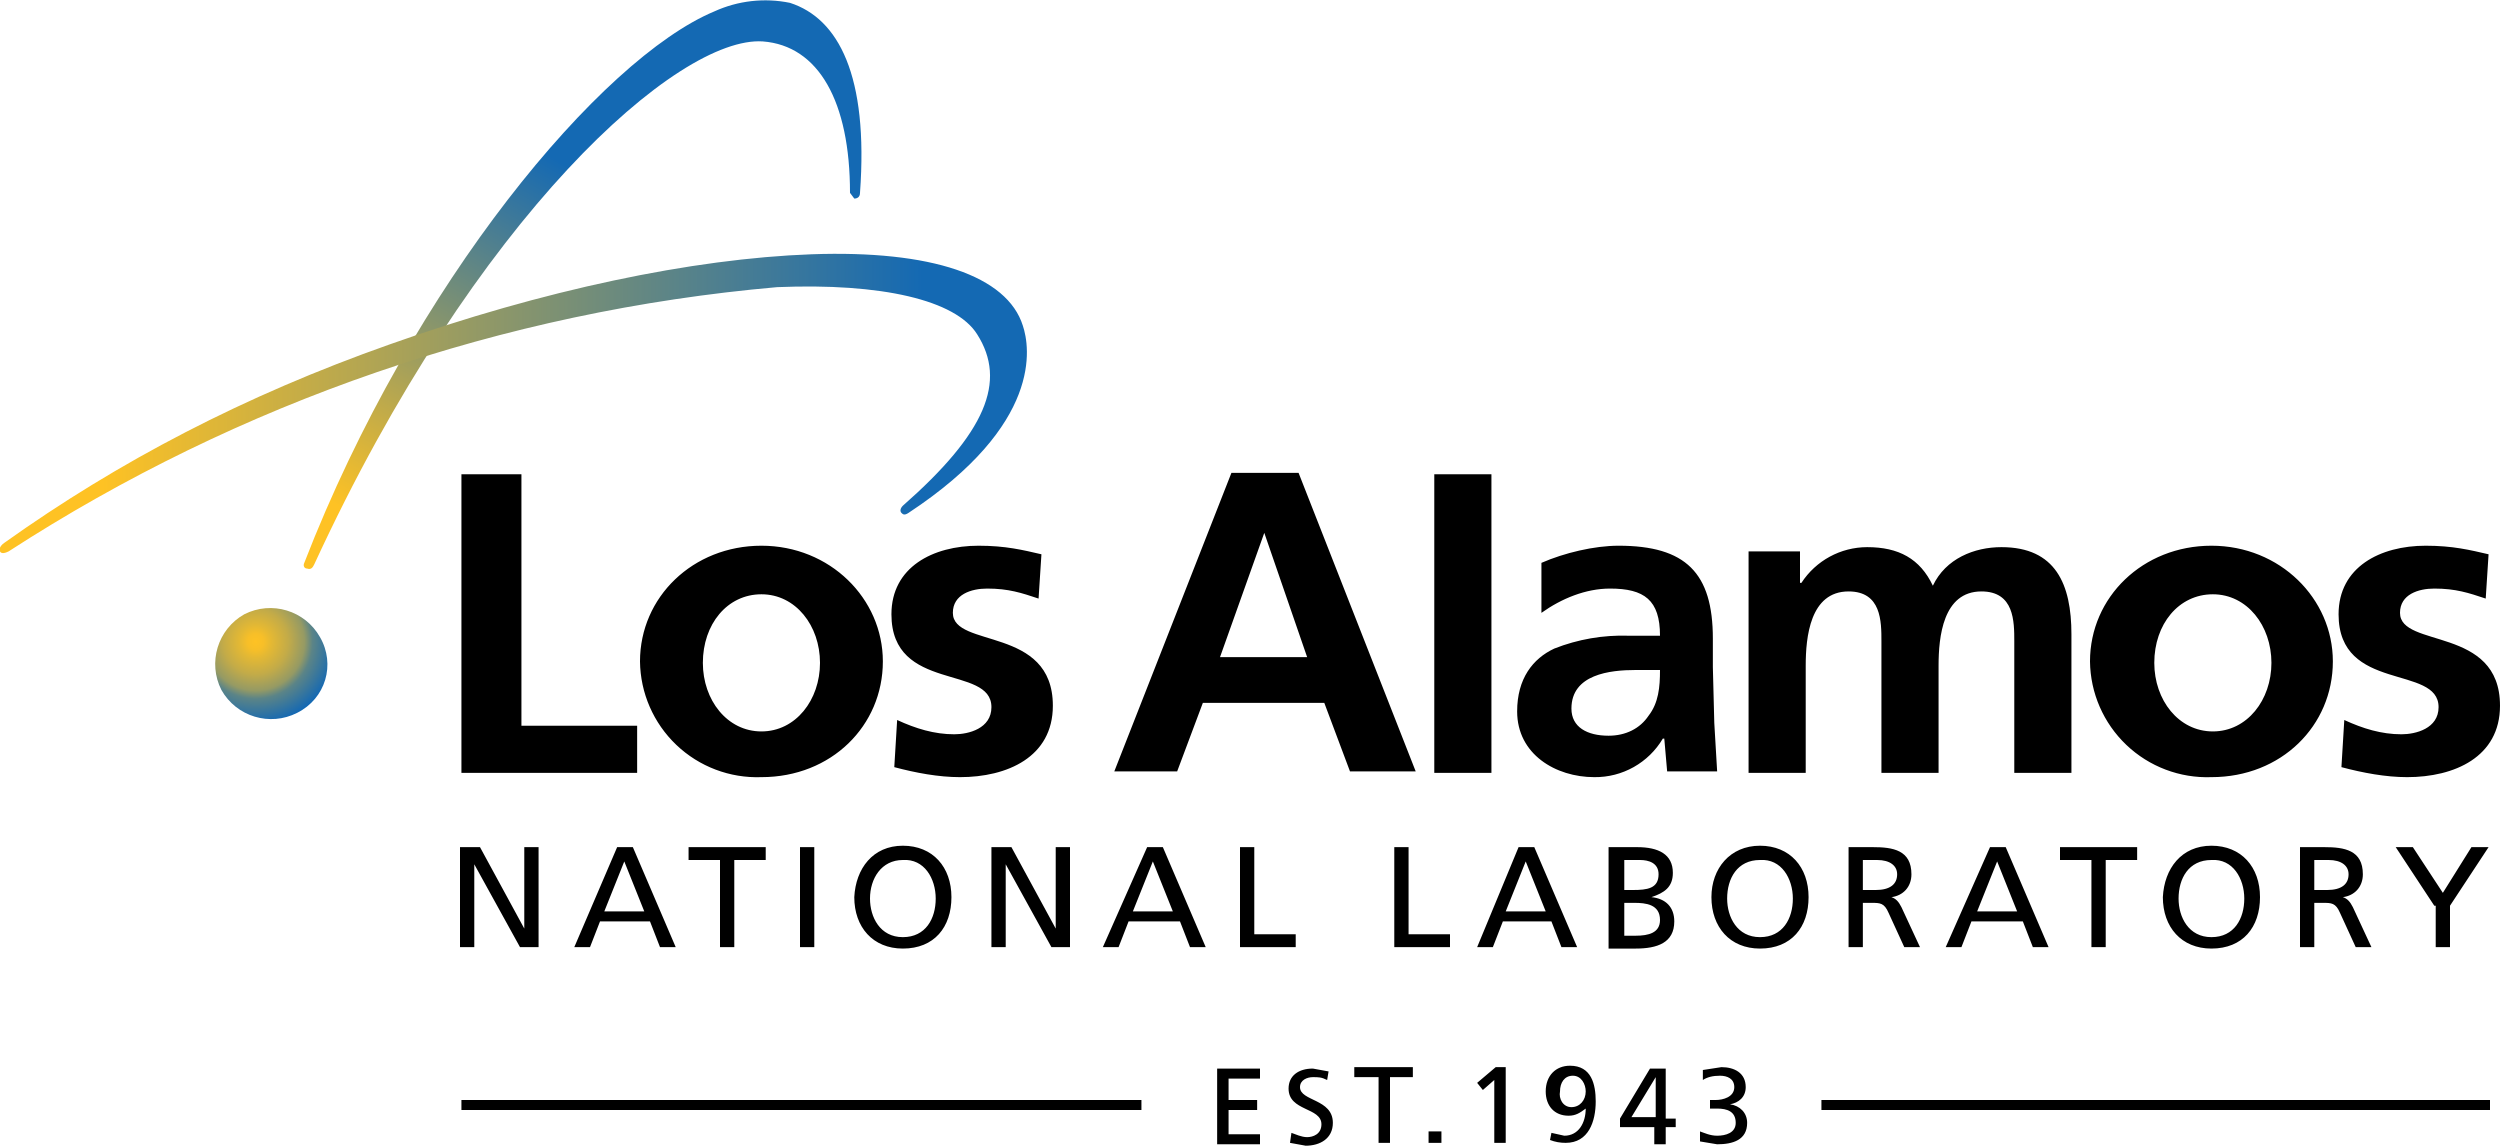
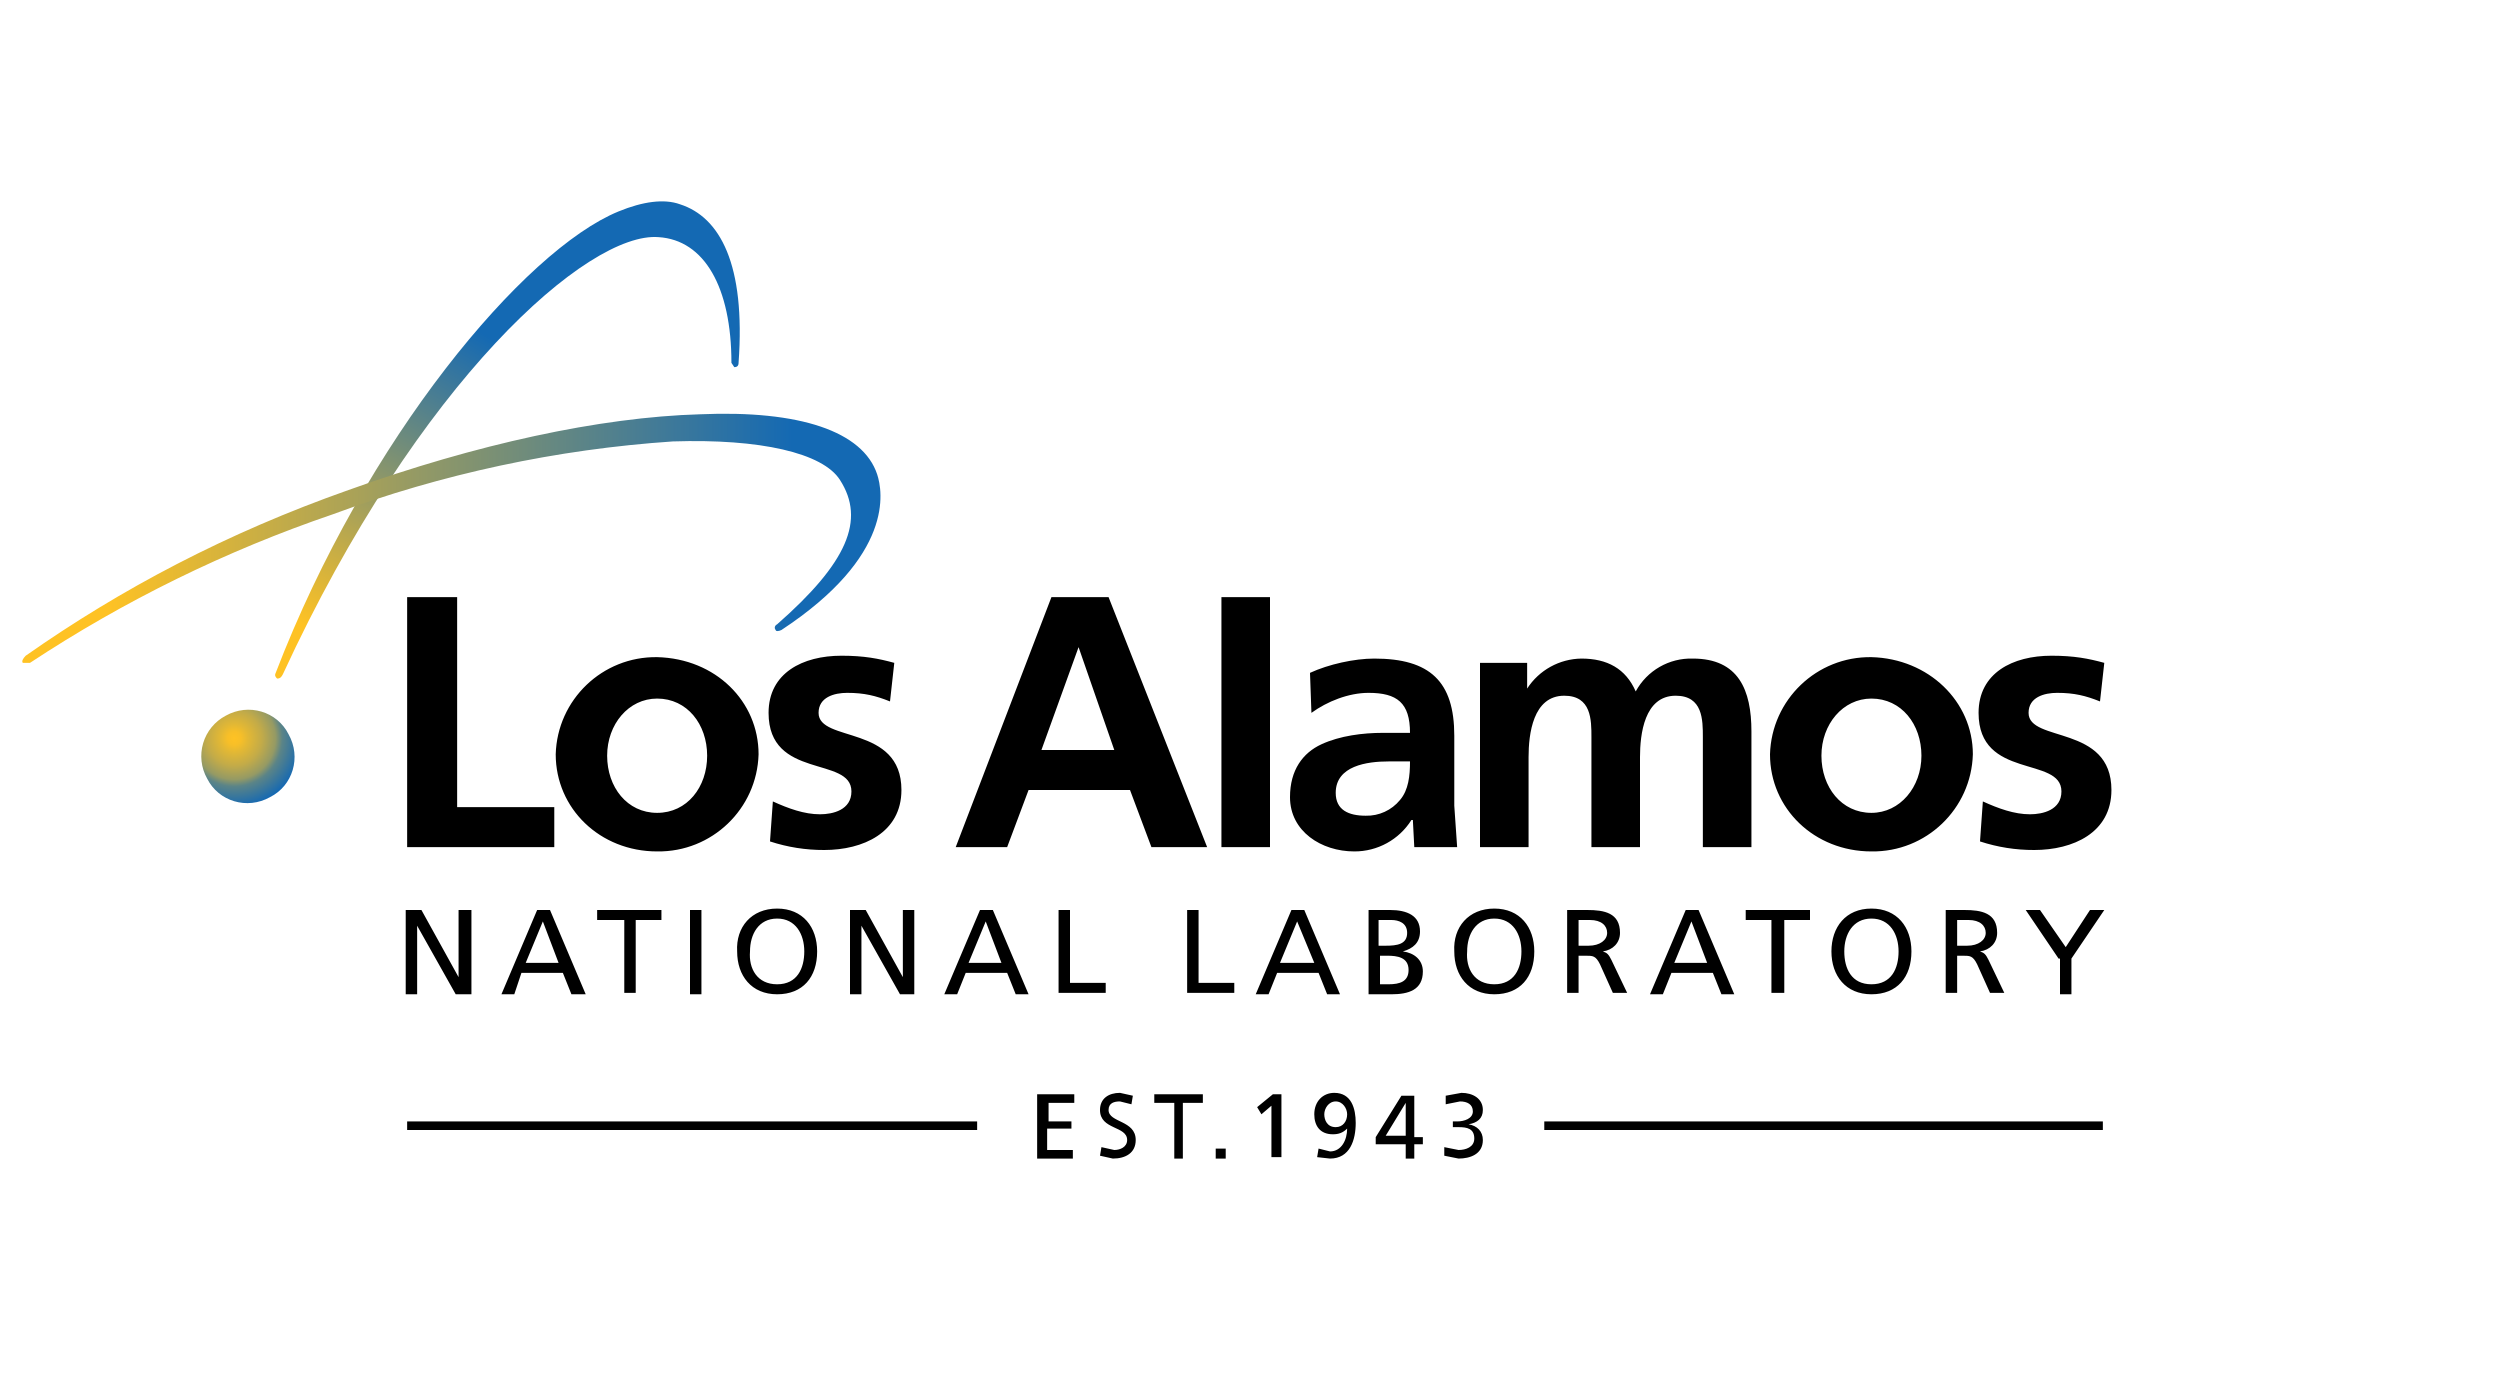
- <svg xmlns="http://www.w3.org/2000/svg" viewBox="0 0 175 80.2">
+ <svg xmlns="http://www.w3.org/2000/svg" viewBox="0 0 175 97.6">
  <style />
  <g id="logo_1_">
-     <radialGradient id="SVGID_1_" cx="-5.8" cy="73.7" r="5.7" gradientTransform="rotate(-4.4 -368.5 -249.1)" gradientUnits="userSpaceOnUse">
+     <radialGradient id="SVGID_1_" cx="-2.7" cy="86.3" r="4.8" gradientTransform="rotate(-4.4 -443.7 -179.6)" gradientUnits="userSpaceOnUse">
      <stop offset="0" stop-color="#fec224" />
      <stop offset=".1" stop-color="#f7bf28" />
      <stop offset=".2" stop-color="#e3b834" />
      <stop offset=".4" stop-color="#c3ab48" />
      <stop offset=".6" stop-color="#959a64" />
      <stop offset=".7" stop-color="#5b8487" />
      <stop offset="1" stop-color="#1669b2" />
      <stop offset="1" stop-color="#1469b3" />
    </radialGradient>
-     <path fill="url(#SVGID_1_)" d="M20.8 49.9a4 4 0 01-5.3-1.6 4 4 0 011.6-5.3 4 4 0 015.3 1.6c1.1 1.9.4 4.3-1.6 5.3z" />
+     <path fill="url(#SVGID_1_)" d="M18.9 55.8c-1.6.9-3.6.3-4.4-1.3a3.2 3.2 0 011.3-4.4c1.6-.9 3.6-.3 4.4 1.3.9 1.6.3 3.6-1.3 4.4z" />
+     <path d="M28.4 63.7h1.1l2.6 4.7v-4.7h.9v5.9h-1.1l-2.7-4.8v4.8h-.8v-5.9zM37.6 63.7h.9l2.5 5.9h-1l-.6-1.5h-2.9l-.5 1.5h-.9l2.5-5.9zm.4.8l-1.2 2.9h2.3L38 64.5zM43.6 64.4h-1.8v-.7h4.5v.7h-1.8v5.1h-.8v-5.1zM48.3 63.7h.8v5.9h-.8v-5.9zM54.4 63.6c1.8 0 2.8 1.3 2.8 3 0 1.8-1 3-2.8 3-1.8 0-2.8-1.3-2.8-3-.1-1.7 1-3 2.8-3zm0 5.3c1.4 0 1.9-1.1 1.9-2.3 0-1.2-.6-2.3-1.9-2.3-1.3 0-1.9 1.1-1.9 2.3-.1 1.2.5 2.3 1.9 2.3zM59.5 63.7h1.1l2.6 4.7v-4.7h.8v5.9h-1l-2.7-4.8v4.8h-.8v-5.9zM68.6 63.7h.9l2.5 5.9h-.9l-.6-1.5h-2.9l-.6 1.5h-.9l2.5-5.9zm.4.8l-1.2 2.9h2.3L69 64.5zM74.1 63.7h.8v5.1h2.5v.7h-3.3v-5.8zM83.1 63.7h.8v5.1h2.5v.7h-3.3v-5.8zM90.4 63.7h.9l2.5 5.9h-.9l-.6-1.5h-2.9l-.6 1.5h-.9l2.5-5.9zm.4.8l-1.2 2.9H92l-1.2-2.9zM95.7 63.7h1.6c1.2 0 2.1.4 2.1 1.5 0 .8-.5 1.2-1.2 1.4.8.1 1.4.6 1.4 1.4 0 1.3-1 1.6-2.2 1.6h-1.6v-5.9zm.9 2.5h.4c.8 0 1.5-.1 1.5-.9 0-.7-.6-.9-1.1-.9h-.9v1.8zm0 2.7h.6c.8 0 1.4-.2 1.4-1 0-.9-.8-1-1.5-1h-.5v2zM104.6 63.6c1.8 0 2.8 1.3 2.8 3 0 1.8-1 3-2.8 3-1.8 0-2.8-1.3-2.8-3-.1-1.7 1-3 2.8-3zm0 5.3c1.4 0 1.9-1.1 1.9-2.3 0-1.2-.6-2.3-1.9-2.3-1.3 0-1.9 1.1-1.9 2.3-.1 1.2.5 2.3 1.9 2.3zM109.7 63.7h1.4c1.2 0 2.3.2 2.3 1.6 0 .7-.5 1.2-1.2 1.3.3.1.4.2.6.6l1.1 2.3h-1l-.9-2c-.3-.6-.5-.6-1-.6h-.5v2.6h-.8v-5.8zm.8 2.5h.7c.8 0 1.3-.4 1.3-.9s-.4-.9-1.2-.9h-.8v1.8zM118 63.7h.9l2.5 5.9h-.9l-.6-1.5H117l-.6 1.5h-.9l2.5-5.9zm.4.8l-1.2 2.9h2.3l-1.1-2.9zM124 64.4h-1.8v-.7h4.5v.7h-1.8v5.1h-.9v-5.1zM131 63.6c1.8 0 2.8 1.3 2.8 3 0 1.8-1 3-2.8 3-1.8 0-2.8-1.3-2.8-3s1-3 2.8-3zm0 5.3c1.4 0 1.9-1.1 1.9-2.3 0-1.2-.6-2.3-1.9-2.3-1.3 0-1.9 1.1-1.9 2.3 0 1.2.5 2.3 1.9 2.3zM136.1 63.7h1.4c1.2 0 2.3.2 2.3 1.6 0 .7-.5 1.2-1.2 1.3.3.1.4.2.6.6l1.1 2.3h-1l-.9-2c-.3-.6-.5-.6-1-.6h-.4v2.6h-.8v-5.8zm.9 2.5h.7c.8 0 1.3-.4 1.3-.9s-.4-.9-1.2-.9h-.8v1.8zM144.1 67.1l-2.3-3.4h1l1.8 2.6 1.7-2.6h1l-2.3 3.4v2.5h-.8v-2.5z" />
+     <linearGradient id="SVGID_2_" x1="-2" x2="15.1" y1="82.4" y2="57.7" gradientTransform="matrix(1.0157 -.0686 .0665 .9858 22.7 -31.3)" gradientUnits="userSpaceOnUse">
+       <stop offset=".1" stop-color="#fec224" />
+       <stop offset=".9" stop-color="#1469b3" />
+     </linearGradient>
+     <path fill="url(#SVGID_2_)" d="M43.3 14.8c-6.6 2.7-17.7 15.9-24 32.3-.1.2 0 .3.1.4.2 0 .3-.1.4-.3 9.5-20.6 21.4-31 26.3-30.6 3.2.2 5.1 3.5 5.1 8.8l.2.3c.2 0 .3-.1.3-.3.5-6.9-1.3-10.2-4.1-11.1-1.1-.4-2.6-.2-4.3.5z" />
+     <linearGradient id="SVGID_3_" x1="1.5" x2="61.5" y1="37.7" y2="37.7" gradientUnits="userSpaceOnUse">
+       <stop offset=".1" stop-color="#fec224" />
+       <stop offset=".9" stop-color="#1469b3" />
+     </linearGradient>
+     <path fill="url(#SVGID_3_)" d="M49 29c-7 .2-15.7 2.1-24.6 5.3-8.5 3-15.9 6.9-22.6 11.6-.2.2-.3.4-.2.5h.5A93 93 0 0123.3 36a85 85 0 0123.8-5.1c6.1-.2 10.5.8 11.7 2.7 1.8 2.8.5 5.8-4.4 10.1-.2.1-.2.3-.1.4 0 .1.2.1.4 0 7.9-5.2 7.1-9.7 6.7-10.9-1-3-5.4-4.5-12.4-4.2z" />
    <g>
-       <path d="M32.2 59.3h1.4l3.1 5.7v-5.7h1v7h-1.3l-3.2-5.8v5.8h-1v-7zM43.2 59.3h1.1l3 7h-1.1l-.7-1.8H42l-.7 1.8h-1.1l3-7zm.5 1l-1.4 3.5h2.8l-1.4-3.5zM50.4 60.2h-2.2v-.9h5.4v.9h-2.2v6.1h-1v-6.1zM56 59.3h1v7h-1v-7zM63.2 59.2c2.1 0 3.4 1.5 3.4 3.6s-1.2 3.6-3.4 3.6c-2.1 0-3.4-1.5-3.4-3.6.1-2 1.3-3.6 3.4-3.6zm0 6.4c1.6 0 2.3-1.3 2.3-2.7 0-1.4-.8-2.8-2.3-2.7-1.5 0-2.3 1.3-2.3 2.7 0 1.3.7 2.7 2.3 2.7zM69.4 59.3h1.4l3.1 5.7v-5.7h1v7h-1.3l-3.2-5.8v5.8h-1v-7zM80.3 59.3h1.1l3 7h-1.1l-.7-1.8H79l-.7 1.8h-1.1l3.1-7zm.4 1l-1.4 3.5h2.8l-1.4-3.5zM86.8 59.3h1v6.1h2.9v.9h-3.9v-7zM97.6 59.3h1v6.1h2.9v.9h-3.9v-7zM106.3 59.3h1.1l3 7h-1.1l-.7-1.8h-3.4l-.7 1.8h-1.1l2.9-7zm.5 1l-1.4 3.5h2.8l-1.4-3.5zM112.7 59.3h1.9c1.5 0 2.5.5 2.5 1.8 0 1-.6 1.4-1.5 1.7 1 .1 1.6.7 1.6 1.7 0 1.5-1.2 1.9-2.7 1.9h-1.9v-7.1zm1 3h.6c1 0 1.8-.1 1.8-1.1 0-.8-.7-1-1.3-1h-1.1v2.1zm0 3.2h.8c.9 0 1.7-.2 1.7-1.1 0-1.1-1-1.2-1.8-1.2h-.7v2.3zM123.2 59.2c2.1 0 3.4 1.5 3.4 3.6s-1.2 3.6-3.4 3.6c-2.1 0-3.4-1.5-3.4-3.6 0-2 1.3-3.6 3.4-3.6zm0 6.4c1.6 0 2.3-1.3 2.3-2.7 0-1.4-.8-2.8-2.3-2.7-1.6 0-2.3 1.3-2.3 2.7 0 1.3.7 2.7 2.3 2.7zM129.4 59.3h1.7c1.4 0 2.7.2 2.7 1.9 0 .9-.6 1.5-1.4 1.6.3.1.5.3.7.7l1.3 2.8h-1.1l-1.1-2.4c-.3-.7-.6-.7-1.2-.7h-.6v3.1h-1v-7zm1 3h.9c1 0 1.5-.4 1.5-1.1 0-.6-.5-1-1.4-1h-1v2.1zM139.3 59.3h1.1l3 7h-1.1l-.7-1.8H138l-.7 1.8h-1.1l3.1-7zm.5 1l-1.4 3.5h2.8l-1.4-3.5zM146.4 60.2h-2.2v-.9h5.4v.9h-2.2v6.1h-1v-6.1zM154.8 59.2c2.1 0 3.4 1.5 3.4 3.6s-1.2 3.6-3.4 3.6c-2.1 0-3.4-1.5-3.4-3.6.1-2 1.3-3.6 3.4-3.6zm0 6.4c1.6 0 2.3-1.3 2.3-2.7 0-1.4-.8-2.8-2.3-2.7-1.6 0-2.3 1.3-2.3 2.7 0 1.3.7 2.7 2.3 2.7zM161 59.3h1.7c1.4 0 2.7.2 2.7 1.9 0 .9-.6 1.5-1.4 1.6.3.1.5.3.7.7l1.3 2.8h-1.1l-1.1-2.4c-.3-.7-.6-.7-1.2-.7h-.6v3.1h-1v-7zm1 3h.9c1 0 1.5-.4 1.5-1.1 0-.6-.5-1-1.4-1h-1v2.1zM170.4 63.4l-2.7-4.1h1.2l2.1 3.2 2-3.2h1.2l-2.7 4.1v2.9h-1v-2.9z" />
-       <linearGradient id="SVGID_2_" x1="-1.4" x2="19.1" y1="71" y2="41.5" gradientTransform="matrix(1.0157 -.0686 .0665 .9858 26.2 -27.1)" gradientUnits="userSpaceOnUse">
-         <stop offset=".1" stop-color="#fec224" />
-         <stop offset=".9" stop-color="#1469b3" />
-       </linearGradient>
-       <path fill="url(#SVGID_2_)" d="M50 .8c-7.9 3.3-21.1 19-28.7 38.6-.1.2 0 .4.2.4.3.1.4-.1.5-.3C33.3 15 47.5 2.5 53.4 2.9c3.9.3 6.1 4.2 6.1 10.6l.3.4c.2 0 .4-.1.4-.4.6-8.2-1.5-12.2-4.9-13.3a8.6 8.6 0 00-5.3.6z" />
-       <linearGradient id="SVGID_3_" x1="0" x2="71.8" y1="28.3" y2="28.3" gradientUnits="userSpaceOnUse">
-         <stop offset=".1" stop-color="#fec224" />
-         <stop offset=".9" stop-color="#1469b3" />
-       </linearGradient>
-       <path fill="url(#SVGID_3_)" d="M56.8 17.8c-8.3.3-18.8 2.5-29.5 6.3-10.2 3.6-19 8.2-27 13.9-.3.2-.4.5-.3.6.1.2.4.1.6 0a117.9 117.9 0 0153.8-18.5c7.3-.3 12.5.9 14 3.3 2.1 3.3.6 6.9-5.2 12-.2.2-.2.4-.1.5.1.1.2.2.5 0 9.4-6.2 8.5-11.6 8-13.1-1.1-3.5-6.4-5.3-14.8-5z" />
+       <path d="M72.7 76.6h2.5v.6h-1.8v1.3H75v.5h-1.7v1.5h1.8v.6h-2.5v-4.5zM79.2 77.3l-.8-.2c-.4 0-.8.1-.8.6 0 .9 1.9.7 1.9 2.1 0 .9-.7 1.3-1.6 1.3l-.9-.2.1-.6.9.2c.4 0 .9-.2.9-.7 0-1-1.9-.7-1.9-2.1 0-.8.6-1.2 1.4-1.2l.9.2-.1.6zM82.2 77.2h-1.4v-.6h3.4v.6h-1.4v3.9h-.6v-3.9zM85.1 80.4h.7v.7h-.7v-.7zM89 77.4l-.7.6-.3-.5 1.1-.9h.6V81H89v-3.6zM92.3 80.4l.8.2c.8 0 1.2-.8 1.2-1.6-.3.3-.6.4-1 .4-.9 0-1.3-.6-1.3-1.4 0-.9.6-1.5 1.4-1.5 1.2 0 1.5 1.1 1.5 2.1 0 1.2-.4 2.5-1.8 2.5l-.9-.1.1-.6zm1.2-1.5c.5 0 .8-.4.8-.9 0-.4-.3-.9-.8-.9s-.8.5-.8.9.2.9.8.9zM98.4 80.1h-2.1v-.5l1.8-2.9h.9v2.9h.6v.5H99v1h-.6v-1zm0-2.9L97 79.5h1.4v-2.3zM101.6 78.5h.4c.5 0 1.1-.2 1.1-.7 0-.5-.4-.7-.9-.7l-1 .2v-.6l1.1-.2c.8 0 1.5.4 1.5 1.2 0 .6-.4.9-1 1 .6.1 1 .5 1 1.1 0 1-.9 1.3-1.7 1.3l-1-.2v-.6l1 .2c.5 0 1.1-.2 1.1-.8 0-.7-.5-.8-1.1-.8h-.4v-.4z" />
      <g>
-         <path d="M85.2 74.8h3v.7H86V77h2v.7h-2v1.7h2.2v.7h-3v-5.3zM92.9 75.6c-.4-.2-.6-.2-1-.2s-.9.2-.9.7c0 1 2.3.8 2.3 2.5 0 1.1-.9 1.6-1.9 1.6l-1.1-.2.1-.7c.3.1.7.3 1.1.3.4 0 1-.2 1-.9 0-1.2-2.3-.9-2.3-2.5 0-.9.7-1.4 1.7-1.4l1.1.2-.1.6zM96.4 75.4h-1.6v-.7h4.1v.7h-1.6V80h-.8v-4.6zM100 79.2h.9v.8h-.9v-.8zM104.6 75.6l-.8.7-.4-.5 1.3-1.1h.7V80h-.8v-4.4zM108.6 79.3l.9.2c1 0 1.5-.9 1.5-1.9-.4.3-.7.5-1.2.5-1 0-1.6-.7-1.6-1.7 0-1.1.7-1.8 1.7-1.8 1.5 0 1.8 1.3 1.8 2.5 0 1.4-.5 2.9-2.1 2.9a3 3 0 01-1.1-.2l.1-.5zm1.4-1.8c.6 0 1-.5 1-1.1 0-.5-.3-1.1-.9-1.1-.6 0-.9.5-.9 1.1-.1.5.2 1.1.8 1.1zM115.9 78.9h-2.5v-.6l2.1-3.5h1.1v3.5h.7v.6h-.7v1.2h-.8v-1.2zm0-3.5l-1.7 2.8h1.7v-2.8zM119.7 77h.4c.5 0 1.3-.2 1.3-.9 0-.6-.5-.8-1-.8s-.9.1-1.2.3v-.7l1.3-.2c.9 0 1.7.4 1.7 1.4 0 .7-.5 1.1-1.1 1.2.7.1 1.2.6 1.2 1.3 0 1.2-1 1.5-2.1 1.5l-1.2-.2v-.7c.3.1.7.3 1.2.3.6 0 1.3-.2 1.3-.9 0-.8-.6-1-1.3-1h-.5V77z" />
-         <g>
-           <path d="M32.3 77h47.6v.7H32.3z" />
-         </g>
-         <g>
-           <path d="M127.5 77h46.8v.7h-46.8z" />
-         </g>
+         <path d="M28.5 78.5h39.9v.6H28.5z" />
+       </g>
+       <g>
+         <path d="M108.1 78.5h39.1v.6h-39.1z" />
      </g>
    </g>
    <g>
-       <path d="M32.3 33.2h4.2v17.6h8.1v3.3H32.3V33.2zM72.7 41.9c-1.2-.4-2.1-.7-3.6-.7-1.1 0-2.4.4-2.4 1.7 0 2.5 7 .9 7 6.5 0 3.6-3.2 5-6.5 5-1.5 0-3.1-.3-4.6-.7l.2-3.3c1.3.6 2.6 1 4 1 1 0 2.6-.4 2.6-1.9 0-3-7-1-7-6.5 0-3.3 2.9-4.8 6.1-4.8 1.9 0 3.1.3 4.4.6l-.2 3.1zM86.2 33.1h4.7L99.1 54h-4.6l-1.8-4.8h-8.5L82.4 54H78l8.2-20.9zm2.3 4.2L85.4 46h6.1l-3-8.7zM100.4 33.2h4v20.9h-4V33.2zM107.9 39.4c1.6-.7 3.7-1.2 5.4-1.2 4.7 0 6.6 1.9 6.6 6.5v2l.1 3.9.2 3.4h-3.5l-.2-2.3h-.1a5.5 5.5 0 01-4.8 2.7c-2.7 0-5.4-1.6-5.4-4.6 0-2.3 1.1-3.7 2.6-4.4a13 13 0 015.2-.9h2.2c0-2.5-1.1-3.3-3.5-3.3-1.7 0-3.4.7-4.8 1.7v-3.5zm4.7 12.1c1.2 0 2.2-.5 2.8-1.4.7-.9.8-2 .8-3.2h-1.7c-1.8 0-4.5.3-4.5 2.7 0 1.3 1.1 1.9 2.6 1.9zM122.3 38.6h3.7v2.2h.1a5.5 5.5 0 014.6-2.5c2.2 0 3.7.8 4.6 2.7.9-1.9 2.9-2.7 4.8-2.7 3.8 0 4.9 2.6 4.9 6.1v9.7h-4v-9.2c0-1.4 0-3.5-2.3-3.5-2.7 0-3 3.2-3 5.2v7.5h-4v-9.2c0-1.4 0-3.5-2.3-3.5-2.7 0-3 3.2-3 5.2v7.5h-4V38.6zM163.3 46.3c0 4.5-3.6 8.1-8.5 8.1a8.2 8.2 0 01-8.5-8.1c0-4.5 3.7-8.1 8.5-8.1s8.5 3.7 8.5 8.1zm-4.3.1c0-2.6-1.7-4.8-4.1-4.8-2.4 0-4.1 2.1-4.1 4.8 0 2.6 1.7 4.8 4.1 4.8 2.4 0 4.1-2.2 4.1-4.8zM61.8 46.3c0 4.5-3.6 8.1-8.5 8.1a8.2 8.2 0 01-8.5-8.1c0-4.5 3.7-8.1 8.5-8.1s8.5 3.7 8.5 8.1zm-4.4.1c0-2.6-1.7-4.8-4.1-4.8-2.4 0-4.1 2.1-4.1 4.8 0 2.6 1.7 4.8 4.1 4.8 2.4 0 4.1-2.2 4.1-4.8zM174 41.9c-1.2-.4-2.1-.7-3.6-.7-1.1 0-2.4.4-2.4 1.7 0 2.5 7 .9 7 6.5 0 3.6-3.2 5-6.5 5-1.5 0-3.1-.3-4.6-.7l.2-3.3c1.3.6 2.6 1 4 1 1 0 2.6-.4 2.6-1.9 0-3-7-1-7-6.5 0-3.3 2.9-4.8 6.1-4.8 1.9 0 3.1.3 4.4.6l-.2 3.1z" />
+       <path d="M28.5 41.8H32v14.7h6.8v2.8H28.5V41.8zM62.3 49.1c-1-.4-1.8-.6-3-.6-.9 0-2 .3-2 1.4 0 2.1 5.8.8 5.8 5.4 0 3-2.7 4.2-5.4 4.2a12 12 0 01-3.8-.6l.2-2.8c1.1.5 2.2.9 3.3.9.9 0 2.2-.3 2.2-1.6 0-2.5-5.8-.8-5.8-5.5 0-2.8 2.4-4 5.1-4 1.6 0 2.6.2 3.7.5l-.3 2.7zM73.6 41.8h4l6.9 17.5h-3.9l-1.5-4H72l-1.5 4h-3.6l6.7-17.5zm1.9 3.5l-2.6 7.2H78l-2.5-7.2zM85.5 41.8h3.4v17.5h-3.4V41.8zM91.7 47.1c1.3-.6 3.1-1 4.5-1 3.9 0 5.6 1.6 5.6 5.4v4.9l.2 2.9h-3l-.1-1.9h-.1a4.7 4.7 0 01-4 2.2c-2.3 0-4.5-1.4-4.5-3.8 0-1.9.9-3.1 2.2-3.7 1.3-.6 2.9-.8 4.3-.8h1.9c0-2.1-.9-2.8-2.9-2.8-1.4 0-2.9.6-4 1.4l-.1-2.8zm3.9 10A3 3 0 0098 56c.6-.7.7-1.7.7-2.7h-1.5c-1.5 0-3.7.3-3.7 2.2 0 1.2.9 1.6 2.1 1.6zM103.8 46.4h3.1v1.8a4.6 4.6 0 013.8-2.1c1.8 0 3.1.7 3.8 2.3a4.4 4.4 0 014-2.3c3.2 0 4.1 2.2 4.1 5.1v8.1h-3.4v-7.7c0-1.2 0-2.9-1.9-2.9-2.2 0-2.5 2.7-2.5 4.3v6.3h-3.4v-7.7c0-1.2 0-2.9-1.9-2.9-2.2 0-2.5 2.7-2.5 4.3v6.3h-3.4V46.4zM138.1 52.8a7 7 0 01-7.1 6.8c-4 0-7.1-3-7.1-6.8A7 7 0 01131 46c4 .1 7.1 3.1 7.1 6.8zm-3.6.1c0-2.2-1.4-4-3.5-4-2 0-3.5 1.8-3.5 4s1.4 4 3.5 4c2 0 3.5-1.8 3.5-4zM53.1 52.8a7 7 0 01-7.1 6.8c-4 0-7.1-3-7.1-6.8A7 7 0 0146 46c4.1.1 7.1 3.1 7.1 6.8zm-3.6.1c0-2.2-1.4-4-3.5-4-2 0-3.5 1.8-3.5 4s1.4 4 3.5 4 3.5-1.8 3.5-4zM147 49.1c-1-.4-1.8-.6-3-.6-.9 0-2 .3-2 1.4 0 2.1 5.8.8 5.8 5.4 0 3-2.7 4.2-5.4 4.2a12 12 0 01-3.8-.6l.2-2.8c1.1.5 2.2.9 3.3.9.9 0 2.2-.3 2.2-1.6 0-2.5-5.8-.8-5.8-5.5 0-2.8 2.4-4 5.1-4 1.6 0 2.6.2 3.7.5l-.3 2.7z" />
    </g>
+     <path fill="none" d="M0 0h175v97.6H0z" />
  </g>
</svg>
